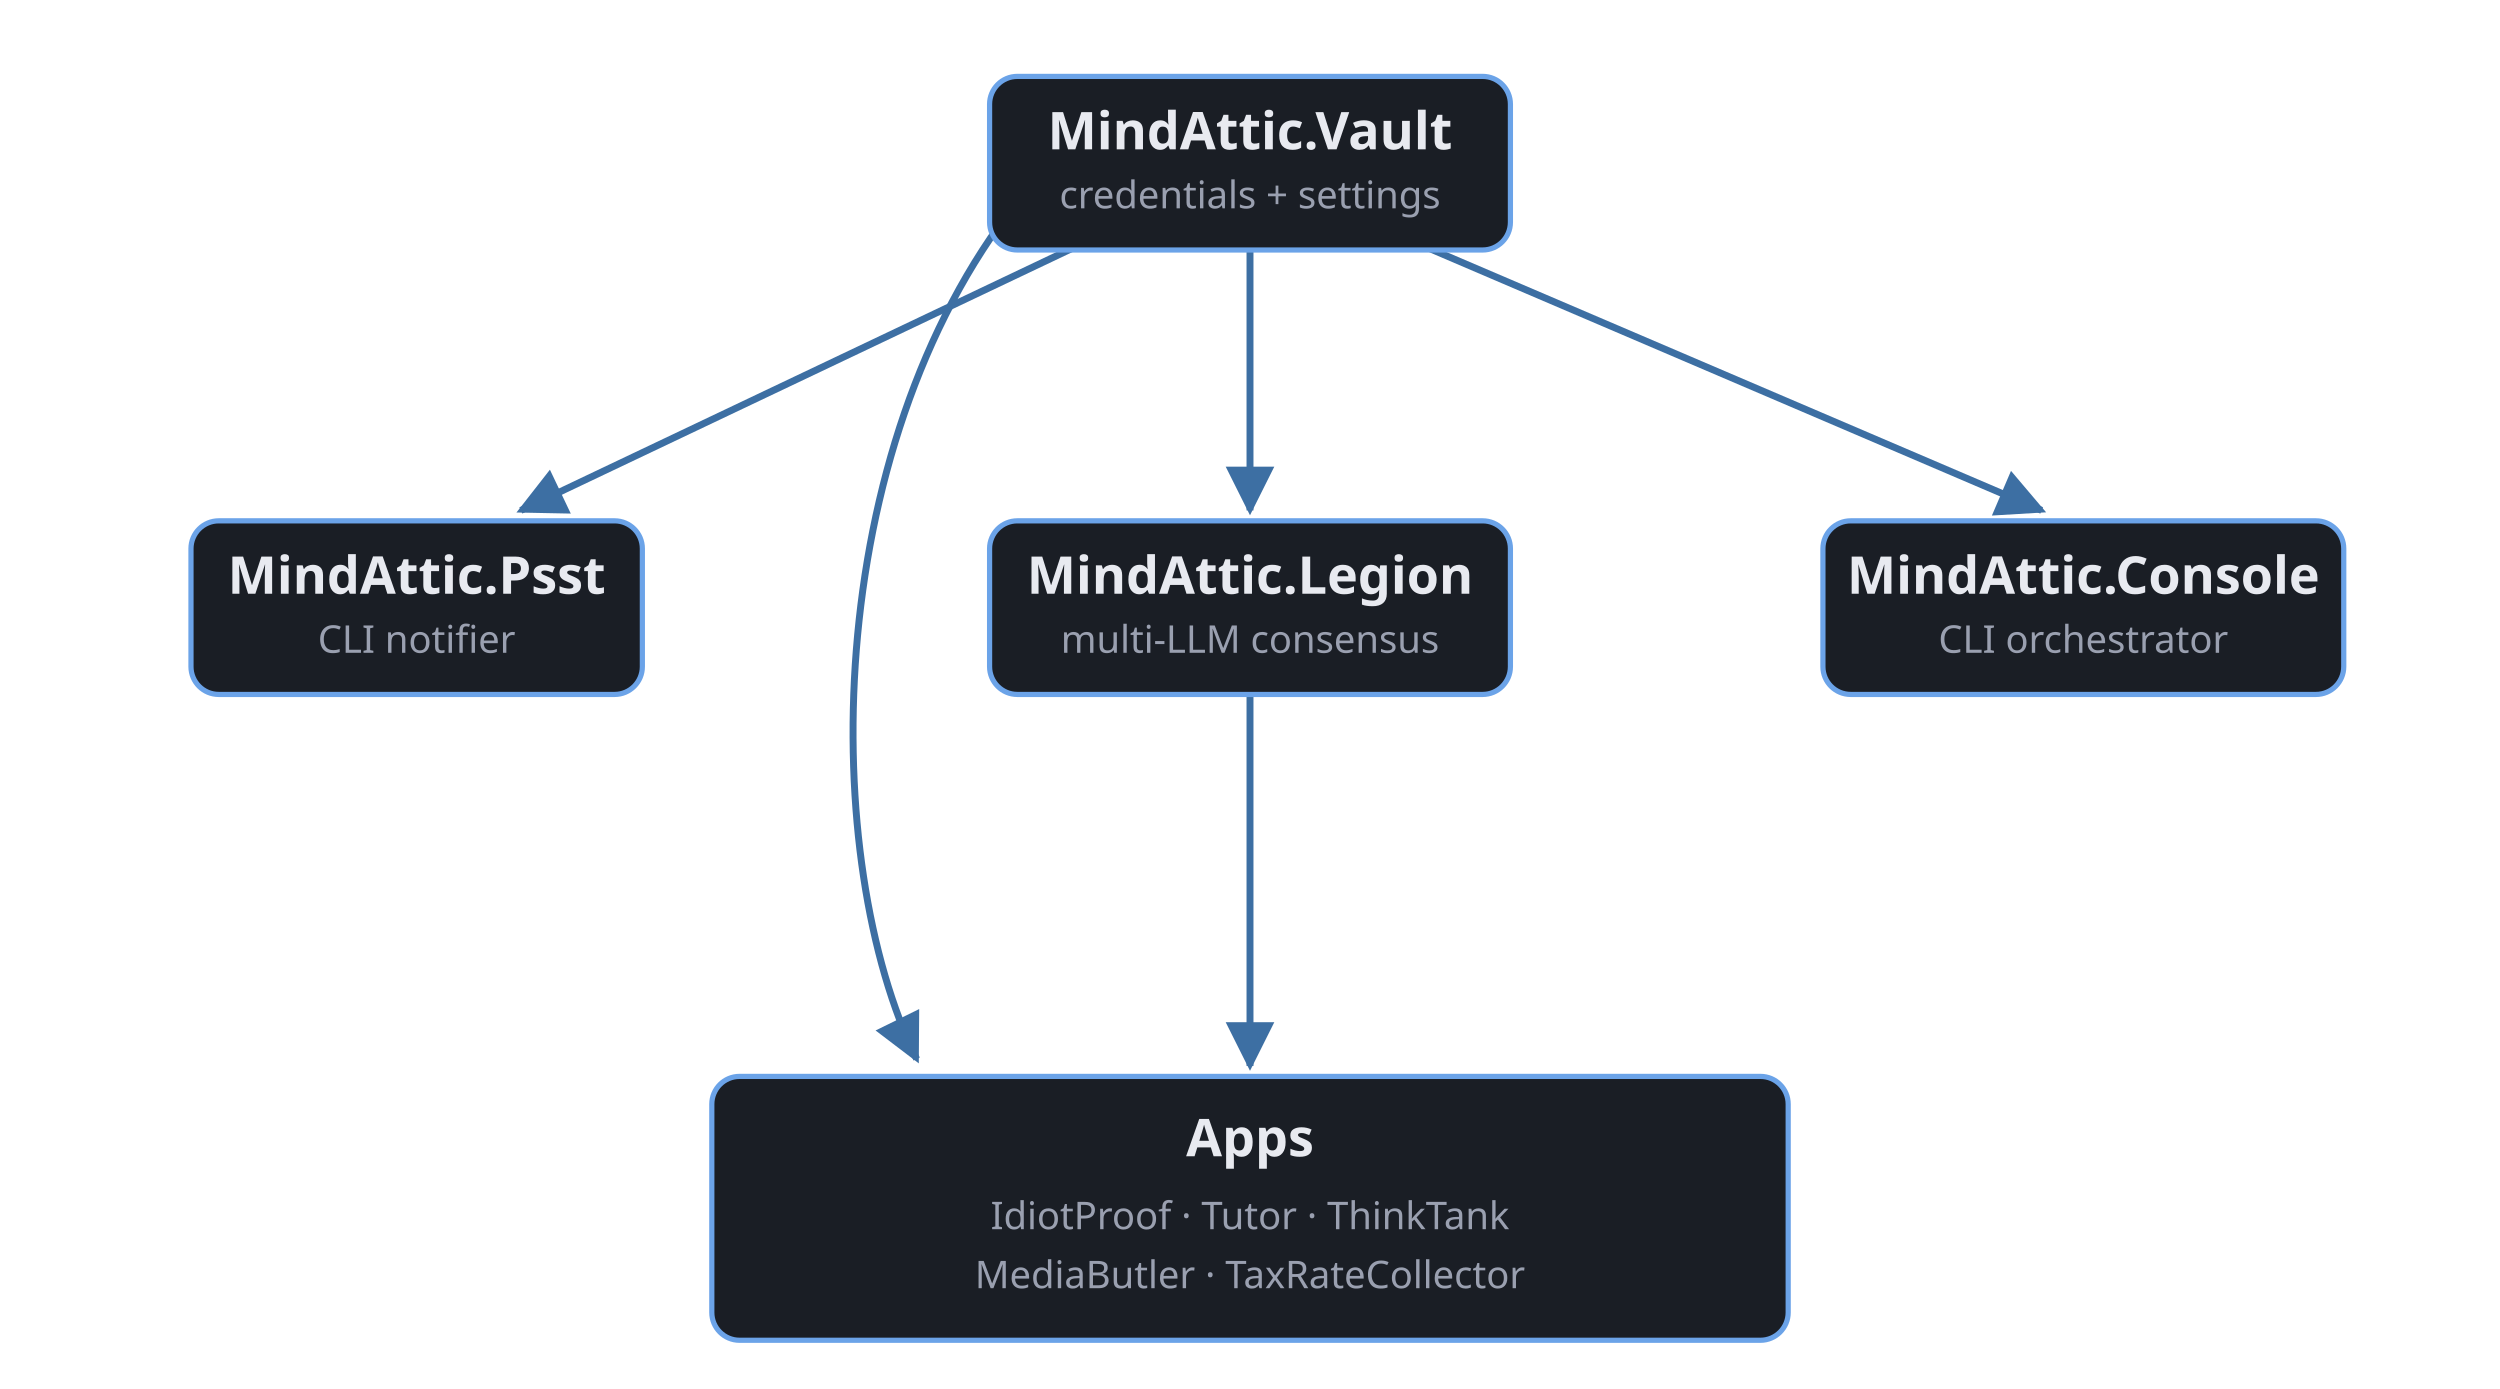
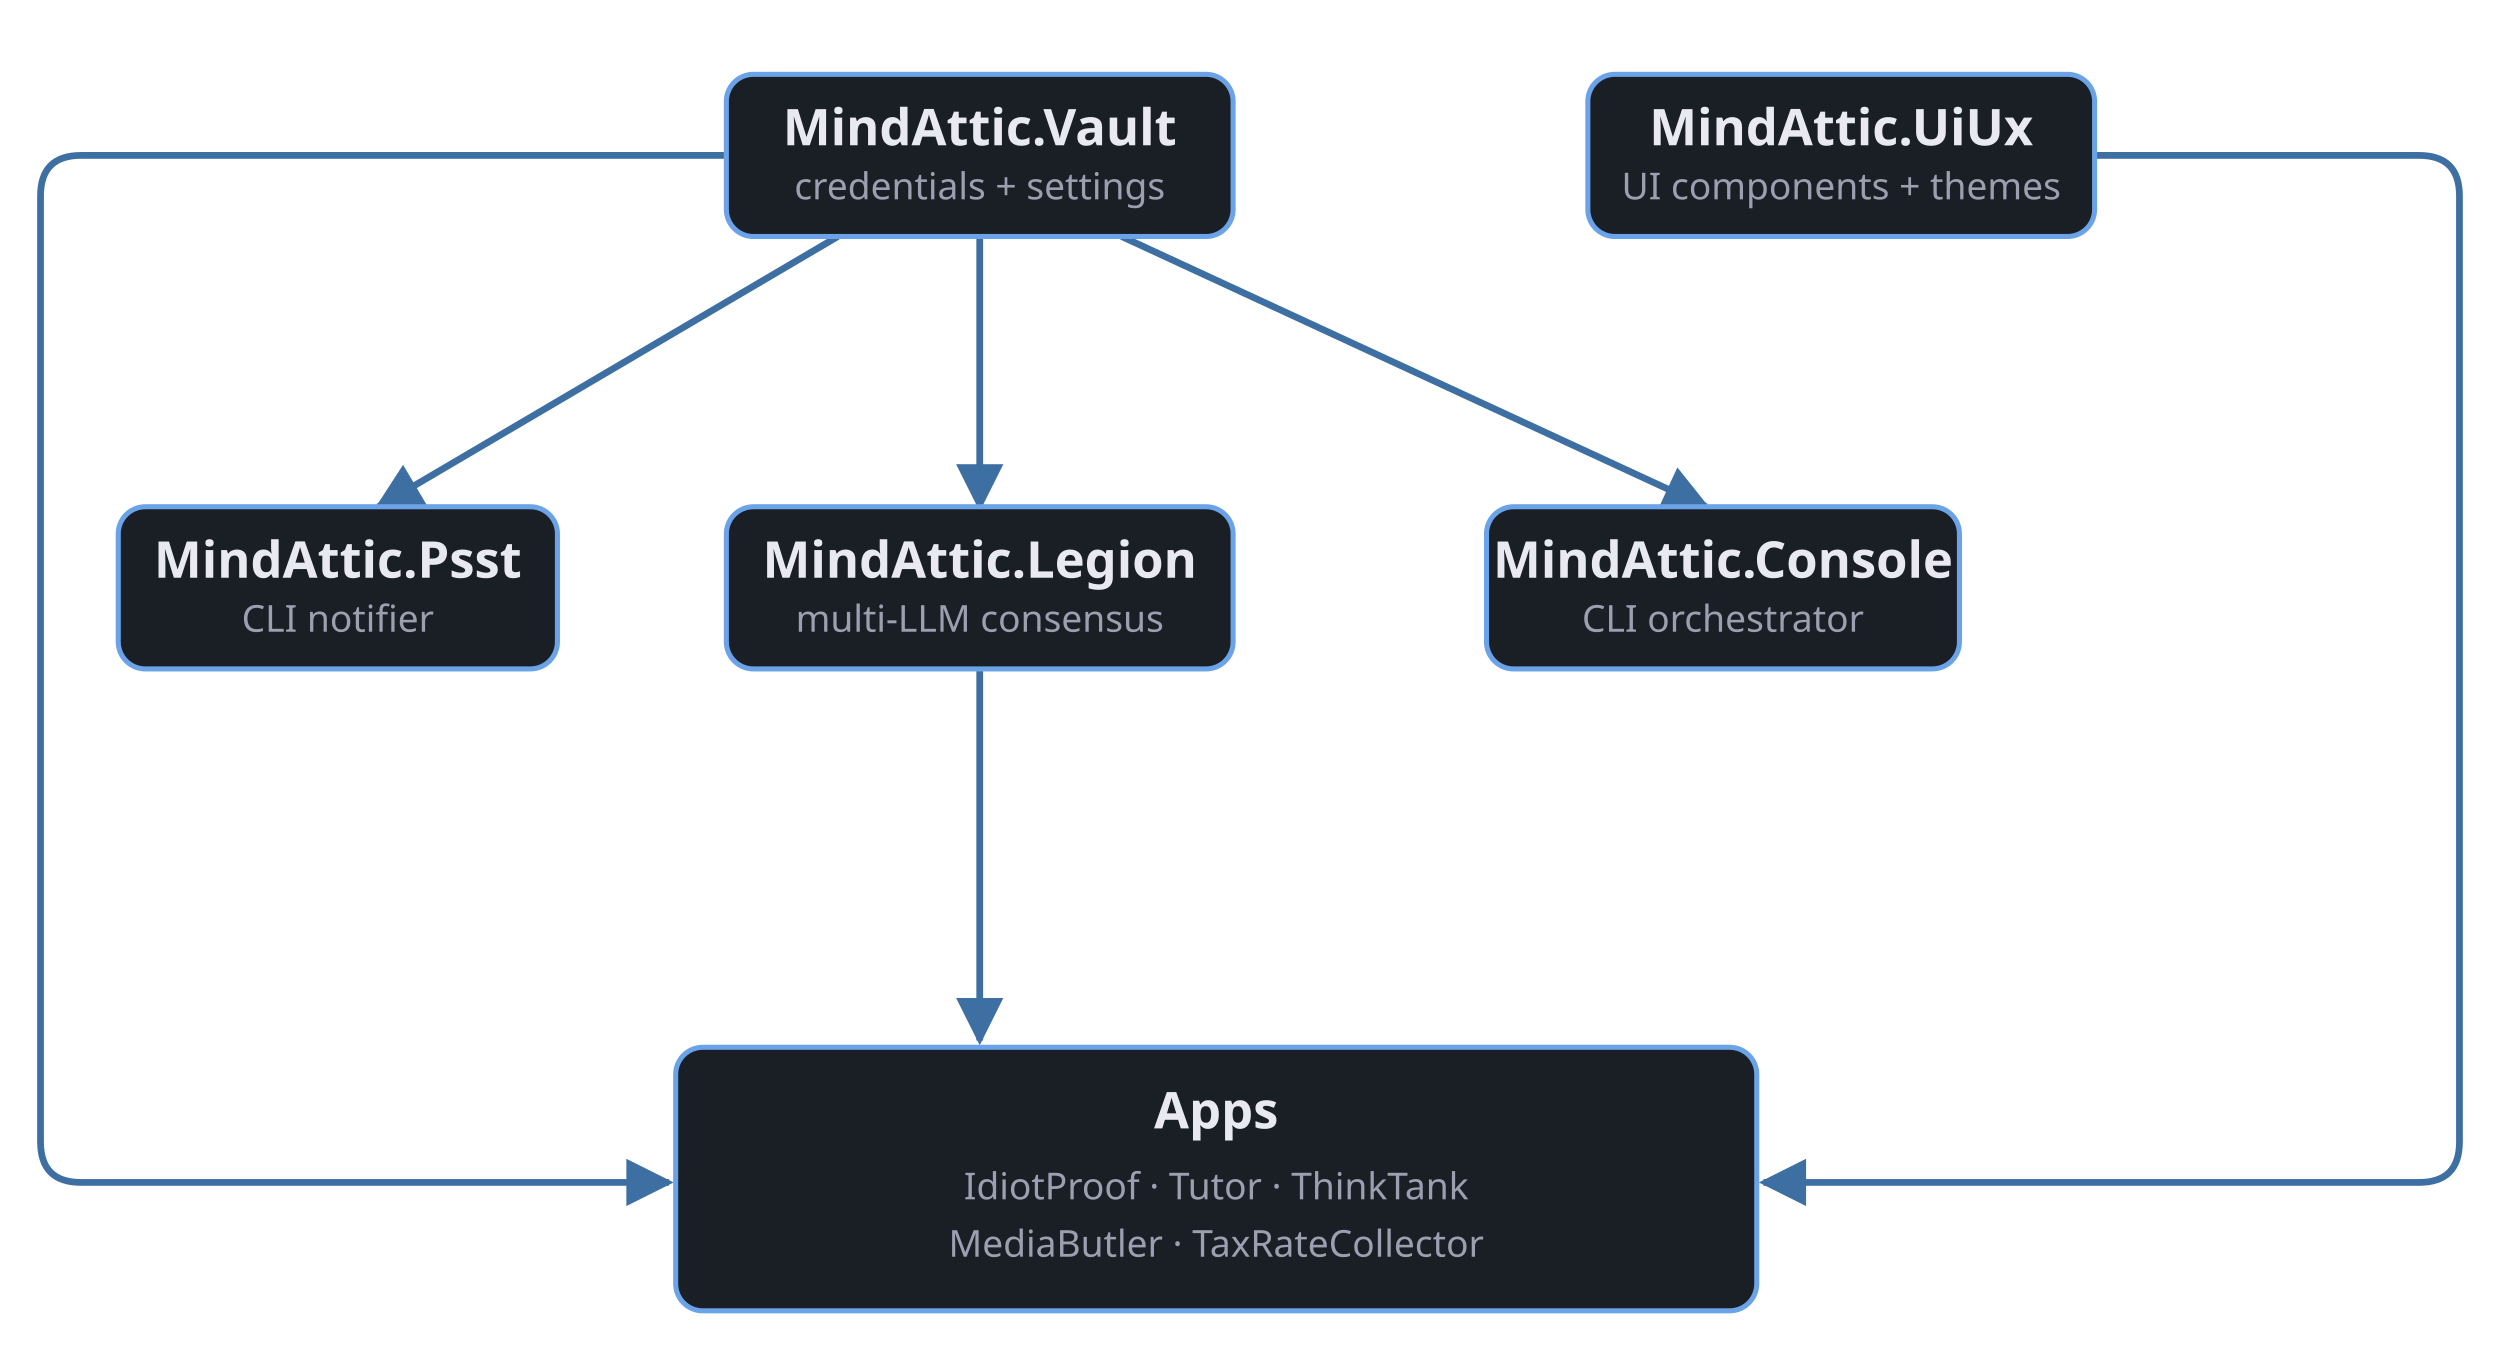
- <svg xmlns="http://www.w3.org/2000/svg" viewBox="0 0 720 400" role="img" aria-labelledby="eco-diagram-title eco-diagram-desc" font-family="Outfit, system-ui, sans-serif">
+ <svg xmlns="http://www.w3.org/2000/svg" viewBox="0 0 740 400" role="img" aria-labelledby="eco-diagram-title eco-diagram-desc" font-family="Outfit, system-ui, sans-serif">
  <defs>
    <marker id="eco-arrow" viewBox="0 0 10 10" refX="9" refY="5" markerWidth="7" markerHeight="7" orient="auto-start-reverse">
      <path d="M0,0 L10,5 L0,10 z" fill="#3d6fa3" />
    </marker>
  </defs>
  <style>
    .eco-node { fill: #1a1e25; stroke: #6ba3e8; stroke-width: 1.5; }
    .eco-edge { fill: none; stroke: #3d6fa3; stroke-width: 2; marker-end: url(#eco-arrow); }
    .eco-title { fill: #e8eaf0; font-size: 15px; font-weight: 600; text-anchor: middle; }
    .eco-sub   { fill: #9aa0b0; font-size: 11px; text-anchor: middle; }
  </style>
-   <line class="eco-edge" x1="360" y1="72" x2="360" y2="147" />
-   <line class="eco-edge" x1="360" y1="200" x2="360" y2="307" />
-   <line class="eco-edge" x1="312" y1="70" x2="150" y2="147" />
-   <line class="eco-edge" x1="408" y1="70" x2="588" y2="147" />
-   <path class="eco-edge" d="M293,58 C236,130 236,248 264,305" />
-   <rect class="eco-node" x="285" y="22" width="150" height="50" rx="8" />
-   <text class="eco-title" x="360" y="43">MindAttic.Vault</text>
-   <text class="eco-sub" x="360" y="60">credentials + settings</text>
-   <rect class="eco-node" x="55" y="150" width="130" height="50" rx="8" />
-   <text class="eco-title" x="120" y="171">MindAttic.Psst</text>
-   <text class="eco-sub" x="120" y="188">CLI notifier</text>
-   <rect class="eco-node" x="285" y="150" width="150" height="50" rx="8" />
-   <text class="eco-title" x="360" y="171">MindAttic.Legion</text>
-   <text class="eco-sub" x="360" y="188">multi-LLM consensus</text>
-   <rect class="eco-node" x="525" y="150" width="150" height="50" rx="8" />
-   <text class="eco-title" x="600" y="171">MindAttic.Console</text>
-   <text class="eco-sub" x="600" y="188">CLI orchestrator</text>
-   <rect class="eco-node" x="205" y="310" width="310" height="76" rx="8" />
-   <text class="eco-title" x="360" y="333">Apps</text>
-   <text class="eco-sub" x="360" y="354">IdiotProof · Tutor · ThinkTank</text>
-   <text class="eco-sub" x="360" y="371">MediaButler · TaxRateCollector</text>
+   <line class="eco-edge" x1="248" y1="70" x2="112" y2="150" />
+   <line class="eco-edge" x1="290" y1="70" x2="290" y2="150" />
+   <line class="eco-edge" x1="332" y1="70" x2="505" y2="150" />
+   <line class="eco-edge" x1="290" y1="198" x2="290" y2="308" />
+   <path class="eco-edge" d="M215,46 H24 Q12,46 12,58 V338 Q12,350 24,350 H198" />
+   <path class="eco-edge" d="M620,46 H716 Q728,46 728,58 V338 Q728,350 716,350 H522" />
+   <rect class="eco-node" x="215" y="22" width="150" height="48" rx="8" />
+   <text class="eco-title" x="290" y="43">MindAttic.Vault</text>
+   <text class="eco-sub" x="290" y="59">credentials + settings</text>
+   <rect class="eco-node" x="470" y="22" width="150" height="48" rx="8" />
+   <text class="eco-title" x="545" y="43">MindAttic.UiUx</text>
+   <text class="eco-sub" x="545" y="59">UI components + themes</text>
+   <rect class="eco-node" x="35" y="150" width="130" height="48" rx="8" />
+   <text class="eco-title" x="100" y="171">MindAttic.Psst</text>
+   <text class="eco-sub" x="100" y="187">CLI notifier</text>
+   <rect class="eco-node" x="215" y="150" width="150" height="48" rx="8" />
+   <text class="eco-title" x="290" y="171">MindAttic.Legion</text>
+   <text class="eco-sub" x="290" y="187">multi-LLM consensus</text>
+   <rect class="eco-node" x="440" y="150" width="140" height="48" rx="8" />
+   <text class="eco-title" x="510" y="171">MindAttic.Console</text>
+   <text class="eco-sub" x="510" y="187">CLI orchestrator</text>
+   <rect class="eco-node" x="200" y="310" width="320" height="78" rx="8" />
+   <text class="eco-title" x="360" y="334">Apps</text>
+   <text class="eco-sub" x="360" y="355">IdiotProof · Tutor · ThinkTank</text>
+   <text class="eco-sub" x="360" y="372">MediaButler · TaxRateCollector</text>
</svg>
